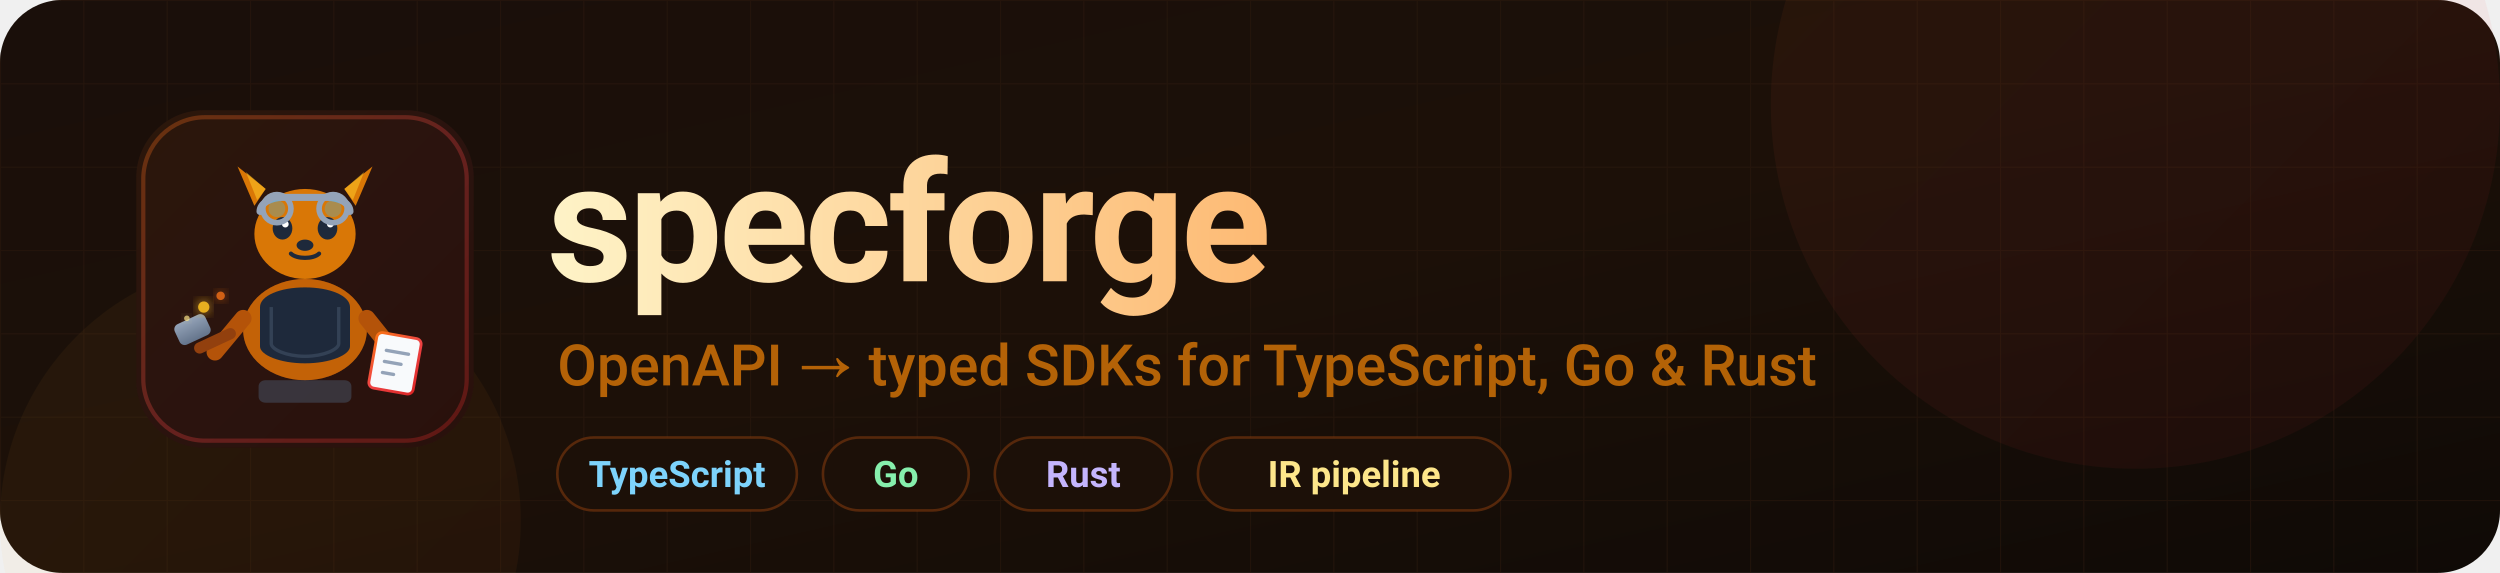
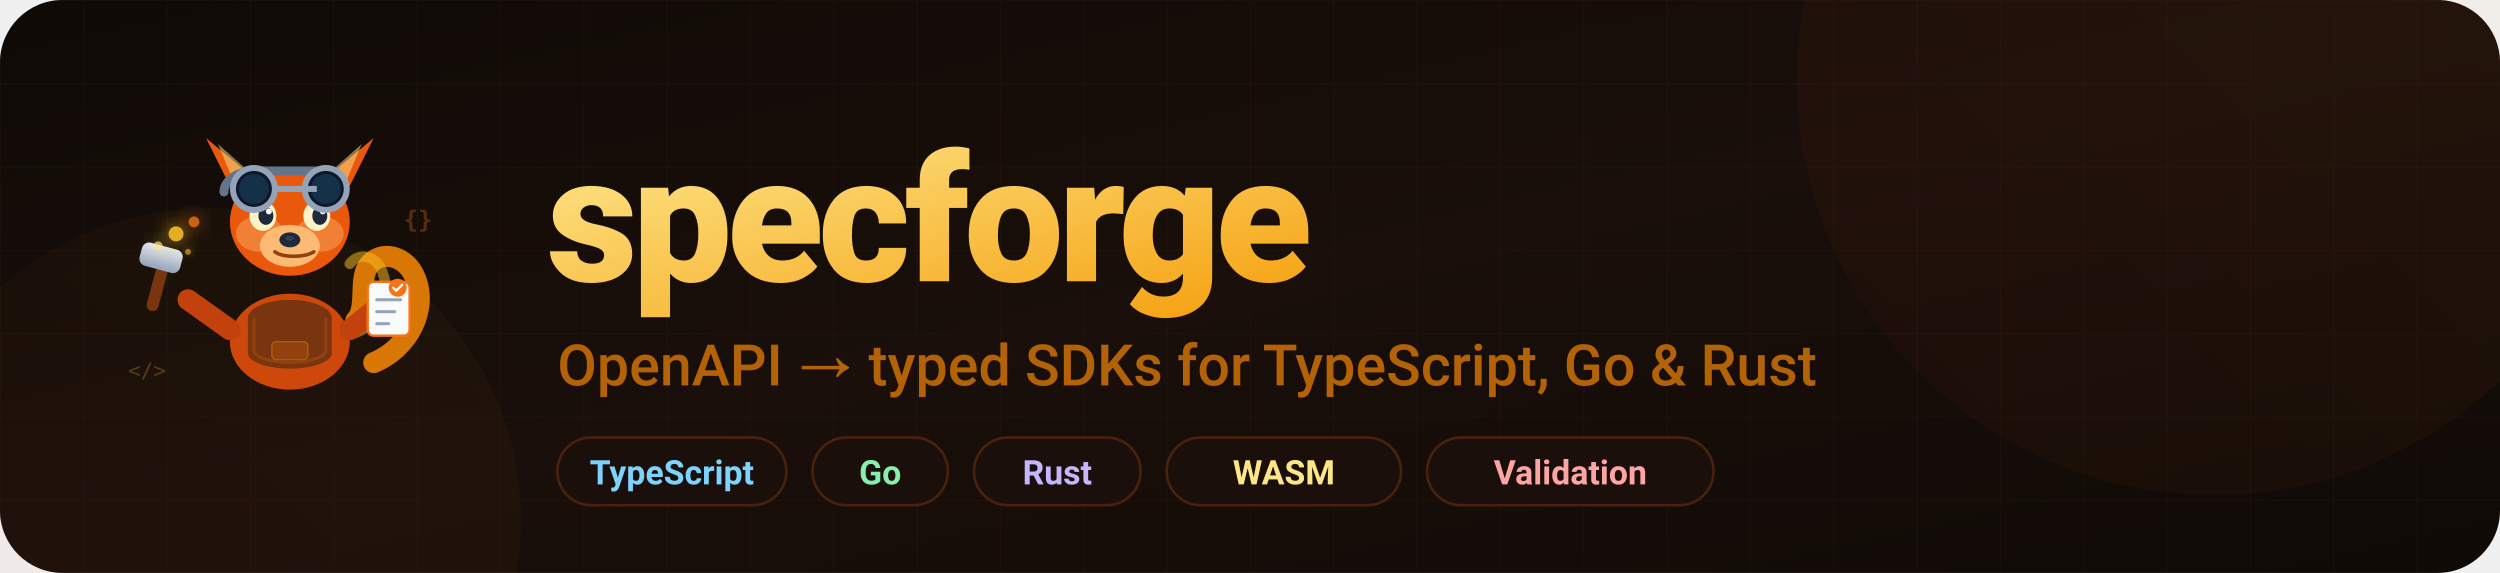
- <svg xmlns="http://www.w3.org/2000/svg" viewBox="0 0 960 220" role="img" aria-label="specforge">
+ <svg xmlns="http://www.w3.org/2000/svg" viewBox="0 0 960 220" role="img" aria-label="specforge — OpenAPI to typed SDKs">
  <defs>
    <linearGradient id="bg" x1="0" y1="0" x2="1" y2="1">
-       <stop offset="0%" stop-color="#1a0f0a" />
-       <stop offset="50%" stop-color="#1c1008" />
+       <stop offset="0%" stop-color="#0f0a06" />
+       <stop offset="50%" stop-color="#1a0f0a" />
      <stop offset="100%" stop-color="#0f0a06" />
    </linearGradient>
-     <linearGradient id="forge" x1="0%" y1="0%" x2="100%" y2="100%">
-       <stop offset="0%" stop-color="#f97316" />
-       <stop offset="50%" stop-color="#ef4444" />
-       <stop offset="100%" stop-color="#dc2626" />
+     <linearGradient id="flame" x1="0%" y1="100%" x2="100%" y2="0%">
+       <stop offset="0%" stop-color="#dc2626" />
+       <stop offset="50%" stop-color="#f97316" />
+       <stop offset="100%" stop-color="#fbbf24" />
    </linearGradient>
-     <linearGradient id="ember" x1="0%" y1="0%" x2="100%" y2="100%">
-       <stop offset="0%" stop-color="#fbbf24" />
-       <stop offset="100%" stop-color="#f97316" />
+     <linearGradient id="gold" x1="0%" y1="0%" x2="100%" y2="100%">
+       <stop offset="0%" stop-color="#fde68a" />
+       <stop offset="100%" stop-color="#f59e0b" />
    </linearGradient>
-     <linearGradient id="text" x1="0%" y1="0%" x2="100%" y2="0%">
-       <stop offset="0%" stop-color="#fef3c7" />
-       <stop offset="100%" stop-color="#fdba74" />
+     <linearGradient id="steel" x1="0%" y1="0%" x2="0%" y2="100%">
+       <stop offset="0%" stop-color="#e2e8f0" />
+       <stop offset="100%" stop-color="#94a3b8" />
    </linearGradient>
-     <linearGradient id="metal" x1="0%" y1="0%" x2="0%" y2="100%">
-       <stop offset="0%" stop-color="#94a3b8" />
-       <stop offset="100%" stop-color="#64748b" />
-     </linearGradient>
-     <filter id="glow" x="-40%" y="-40%" width="180%" height="180%">
+     <filter id="glow" x="-50%" y="-50%" width="200%" height="200%">
      <feGaussianBlur stdDeviation="2" result="b" />
      <feMerge>
        <feMergeNode in="b" />
        <feMergeNode in="SourceGraphic" />
      </feMerge>
    </filter>
+     <filter id="hot" x="-100%" y="-100%" width="300%" height="300%">
+       <feGaussianBlur stdDeviation="3" result="b" />
+       <feMerge>
+         <feMergeNode in="b" />
+         <feMergeNode in="SourceGraphic" />
+       </feMerge>
+     </filter>
    <pattern id="grid" width="32" height="32" patternUnits="userSpaceOnUse">
-       <path d="M32 0H0V32" fill="none" stroke="#2d1a0e" stroke-width="0.8" />
+       <path d="M32 0H0V32" fill="none" stroke="#2d1a0e" stroke-width="0.6" />
    </pattern>
  </defs>
  <rect width="960" height="220" rx="24" fill="url(#bg)" />
-   <rect width="960" height="220" rx="24" fill="url(#grid)" opacity="0.5" />
-   <circle cx="820" cy="40" r="140" fill="url(#forge)" opacity="0.06" />
-   <circle cx="100" cy="200" r="100" fill="url(#ember)" opacity="0.05" />
-   <g transform="translate(48,38) scale(1.08)">
-     <rect x="4" y="4" width="120" height="120" rx="24" fill="#1a0f0a" />
-     <rect x="4" y="4" width="120" height="120" rx="24" fill="url(#forge)" opacity="0.08" />
-     <rect x="6.5" y="6.5" width="115" height="115" rx="22" fill="none" stroke="url(#forge)" stroke-opacity="0.3" stroke-width="1.5" />
-     <ellipse cx="64" cy="82" rx="22" ry="18" fill="#b45309" />
-     <ellipse cx="64" cy="82" rx="22" ry="18" fill="#d97706" opacity="0.4" />
-     <path d="M48 74c0-4 7-7 16-7s16 3 16 7v14c0 3-7 6-16 6s-16-3-16-6z" fill="#1e293b" />
-     <path d="M52 74v13c0 2 5.3 4.5 12 4.5s12-2.5 12-4.5V74" fill="none" stroke="#334155" stroke-width="1.2" />
-     <ellipse cx="64" cy="48" rx="18" ry="16" fill="#d97706" />
-     <path d="M46 38l-6-14 10 8z" fill="#d97706" />
-     <path d="M47 36l-4-10 7 6z" fill="#fbbf24" opacity="0.6" />
-     <path d="M82 38l6-14-10 8z" fill="#d97706" />
-     <path d="M81 36l4-10-7 6z" fill="#fbbf24" opacity="0.6" />
-     <ellipse cx="56" cy="46" rx="3.5" ry="4" fill="#1e293b" />
-     <ellipse cx="72" cy="46" rx="3.5" ry="4" fill="#1e293b" />
-     <circle cx="57" cy="44.5" r="1.2" fill="white" />
-     <circle cx="73" cy="44.5" r="1.2" fill="white" />
-     <ellipse cx="64" cy="52" rx="3" ry="2" fill="#1e293b" />
-     <path d="M59 55c2 2 8 2 10 0" fill="none" stroke="#1e293b" stroke-width="1.5" stroke-linecap="round" />
-     <path d="M48 40c0-3 4-5 8-5h16c4 0 8 2 8 5" fill="none" stroke="#94a3b8" stroke-width="2.5" stroke-linecap="round" />
-     <circle cx="54" cy="39" r="5" fill="none" stroke="#94a3b8" stroke-width="2" />
-     <circle cx="74" cy="39" r="5" fill="none" stroke="#94a3b8" stroke-width="2" />
-     <circle cx="54" cy="39" r="3" fill="#38bdf8" opacity="0.3" />
-     <circle cx="74" cy="39" r="3" fill="#38bdf8" opacity="0.3" />
-     <path d="M42 78l-10 12" stroke="#b45309" stroke-width="6" stroke-linecap="round" />
-     <rect x="24" y="84" width="16" height="4" rx="2" fill="#92400e" transform="rotate(-25 32 86)" />
-     <rect x="18" y="78" width="12" height="8" rx="2" fill="url(#metal)" transform="rotate(-25 24 82)" />
-     <path d="M86 78l8 10" stroke="#b45309" stroke-width="6" stroke-linecap="round" />
-     <rect x="88" y="84" width="16" height="20" rx="2" fill="#f8fafc" transform="rotate(10 96 94)" />
-     <rect x="88" y="84" width="16" height="20" rx="2" fill="none" stroke="url(#forge)" stroke-width="1" transform="rotate(10 96 94)" />
-     <line x1="92" y1="90" x2="100" y2="90" stroke="#94a3b8" stroke-width="1.2" stroke-linecap="round" transform="rotate(10 96 95)" />
-     <line x1="92" y1="94" x2="98" y2="94" stroke="#94a3b8" stroke-width="1.2" stroke-linecap="round" transform="rotate(10 96 95)" />
-     <line x1="92" y1="98" x2="96" y2="98" stroke="#94a3b8" stroke-width="1.2" stroke-linecap="round" transform="rotate(10 96 95)" />
-     <circle cx="28" cy="74" r="2" fill="#fbbf24" filter="url(#glow)" opacity="0.9" />
-     <circle cx="34" cy="70" r="1.5" fill="#f97316" filter="url(#glow)" opacity="0.8" />
-     <circle cx="22" cy="78" r="1" fill="#fde68a" filter="url(#glow)" opacity="0.7" />
-     <path d="M50 100h28c1.5 0 2.5 1 2.5 2.2v3.6c0 1.2-1 2.2-2.5 2.2H50c-1.5 0-2.5-1-2.5-2.2v-3.6c0-1.2 1-2.2 2.5-2.2z" fill="#475569" opacity="0.5" />
+   <rect width="960" height="220" rx="24" fill="url(#grid)" opacity="0.4" />
+   <circle cx="850" cy="30" r="160" fill="url(#flame)" opacity="0.04" />
+   <circle cx="80" cy="200" r="120" fill="url(#flame)" opacity="0.03" />
+   <g transform="translate(40,30) scale(1.15)">
+     <path d="M90 95c12-5 18-18 14-28-3-8-12-10-16-4-3 5 0 14-4 18" fill="none" stroke="#d97706" stroke-width="7" stroke-linecap="round" />
+     <path d="M84 85c8-3 12-12 9-20-2-6-8-7-11-3" fill="none" stroke="#fbbf24" stroke-width="3.5" stroke-linecap="round" opacity="0.5" />
+     <ellipse cx="62" cy="88" rx="20" ry="16" fill="#c2410c" />
+     <ellipse cx="62" cy="88" rx="20" ry="16" fill="#ea580c" opacity="0.3" />
+     <ellipse cx="62" cy="84" rx="12" ry="10" fill="#fed7aa" opacity="0.6" />
+     <path d="M48 80c0-3 6-6 14-6s14 3 14 6v12c0 2.5-6 5-14 5s-14-2.5-14-5z" fill="#78350f" />
+     <path d="M50 80v11c0 2 5.3 4 12 4s12-2 12-4V80" fill="none" stroke="#92400e" stroke-width="1" />
+     <rect x="56" y="88" width="12" height="6" rx="1.5" fill="#92400e" stroke="#a16207" stroke-width="0.5" />
+     <ellipse cx="62" cy="48" rx="20" ry="18" fill="#ea580c" />
+     <ellipse cx="52" cy="52" rx="8" ry="6" fill="#fdba74" opacity="0.4" />
+     <ellipse cx="72" cy="52" rx="8" ry="6" fill="#fdba74" opacity="0.4" />
+     <ellipse cx="62" cy="56" rx="10" ry="7" fill="#fdba74" />
+     <path d="M42 36l-8-16 12 10z" fill="#ea580c" />
+     <path d="M43 34l-5-12 9 8z" fill="#fde68a" opacity="0.5" />
+     <path d="M82 36l8-16-12 10z" fill="#ea580c" />
+     <path d="M81 34l5-12-9 8z" fill="#fde68a" opacity="0.5" />
+     <ellipse cx="53" cy="46" rx="4.5" ry="5" fill="#fef3c7" />
+     <ellipse cx="71" cy="46" rx="4.5" ry="5" fill="#fef3c7" />
+     <ellipse cx="54" cy="46" rx="2.5" ry="3" fill="#1e293b" />
+     <ellipse cx="72" cy="46" rx="2.5" ry="3" fill="#1e293b" />
+     <circle cx="55" cy="44.5" r="1" fill="white" />
+     <circle cx="73" cy="44.5" r="1" fill="white" />
+     <ellipse cx="62" cy="54" rx="3.5" ry="2.5" fill="#1e293b" />
+     <ellipse cx="62" cy="53.5" rx="1.5" ry="0.8" fill="#475569" opacity="0.5" />
+     <path d="M57 58c2.5 2 10 2 13 0" fill="none" stroke="#92400e" stroke-width="1.2" stroke-linecap="round" />
+     <path d="M40 38c0-4 5-7 10-7h20c5 0 10 3 10 7" fill="none" stroke="#64748b" stroke-width="3" stroke-linecap="round" />
+     <circle cx="50" cy="37" r="7" fill="#0f172a" stroke="#94a3b8" stroke-width="2" />
+     <circle cx="50" cy="37" r="5" fill="#38bdf8" opacity="0.15" />
+     <circle cx="74" cy="37" r="7" fill="#0f172a" stroke="#94a3b8" stroke-width="2" />
+     <circle cx="74" cy="37" r="5" fill="#38bdf8" opacity="0.15" />
+     <path d="M57 37h14" stroke="#94a3b8" stroke-width="2" />
+     <path d="M42 84l-14-10" stroke="#c2410c" stroke-width="7" stroke-linecap="round" />
+     <rect x="16" y="60" width="4" height="18" rx="2" fill="#78350f" transform="rotate(15 18 69)" />
+     <rect x="12" y="56" width="14" height="8" rx="2.5" fill="url(#steel)" transform="rotate(15 19 60)" />
+     <path d="M82 84l10-8" stroke="#c2410c" stroke-width="7" stroke-linecap="round" />
+     <rect x="88" y="68" width="14" height="18" rx="2" fill="#f8fafc" />
+     <rect x="88" y="68" width="14" height="18" rx="2" fill="none" stroke="#f97316" stroke-width="0.8" />
+     <line x1="91" y1="74" x2="99" y2="74" stroke="#94a3b8" stroke-width="1" stroke-linecap="round" />
+     <line x1="91" y1="78" x2="97" y2="78" stroke="#94a3b8" stroke-width="1" stroke-linecap="round" />
+     <line x1="91" y1="82" x2="95" y2="82" stroke="#94a3b8" stroke-width="1" stroke-linecap="round" />
+     <circle cx="98" cy="70" r="3" fill="#f97316" />
+     <path d="M96.5 70l1 1 2-2" fill="none" stroke="white" stroke-width="0.8" stroke-linecap="round" stroke-linejoin="round" />
+     <circle cx="24" cy="52" r="2.5" fill="#fbbf24" filter="url(#hot)" opacity="0.9" />
+     <circle cx="30" cy="48" r="1.8" fill="#f97316" filter="url(#hot)" opacity="0.8" />
+     <circle cx="18" cy="56" r="1.5" fill="#fde68a" filter="url(#hot)" opacity="0.7" />
+     <circle cx="28" cy="58" r="1" fill="#fbbf24" filter="url(#glow)" opacity="0.6" />
+     <text x="100" y="50" font-family="monospace" font-size="8" fill="#f97316" opacity="0.3" font-weight="bold">{}</text>
+     <text x="8" y="100" font-family="monospace" font-size="7" fill="#fbbf24" opacity="0.25">&lt;/&gt;</text>
  </g>
-   <text x="210" y="108" font-family="ui-sans-serif, system-ui, -apple-system, Segoe UI, Roboto, Helvetica, Arial" font-size="64" font-weight="750" fill="url(#text)" letter-spacing="-1.5">specforge</text>
+   <text x="210" y="108" font-family="ui-sans-serif, system-ui, -apple-system, Segoe UI, Roboto, Helvetica, Arial" font-size="68" font-weight="800" fill="url(#gold)" letter-spacing="-2">specforge</text>
  <text x="214" y="148" font-family="ui-sans-serif, system-ui, -apple-system, Segoe UI, Roboto, Helvetica, Arial" font-size="22" font-weight="500" fill="#d97706" opacity="0.8">OpenAPI → typed SDKs for TypeScript, Go &amp; Rust</text>
-   <g font-family="ui-sans-serif, system-ui, Segoe UI, Roboto, Helvetica, Arial" font-size="14" font-weight="600">
-     <rect x="214" y="168" width="92" height="28" rx="14" fill="#1c1008" stroke="#92400e" stroke-opacity="0.5" />
-     <text x="260" y="187" text-anchor="middle" fill="#7dd3fc">TypeScript</text>
-     <rect x="316" y="168" width="56" height="28" rx="14" fill="#1c1008" stroke="#92400e" stroke-opacity="0.5" />
-     <text x="344" y="187" text-anchor="middle" fill="#86efac">Go</text>
-     <rect x="382" y="168" width="68" height="28" rx="14" fill="#1c1008" stroke="#92400e" stroke-opacity="0.5" />
-     <text x="416" y="187" text-anchor="middle" fill="#c4b5fd">Rust</text>
-     <rect x="460" y="168" width="120" height="28" rx="14" fill="#1c1008" stroke="#92400e" stroke-opacity="0.5" />
-     <text x="520" y="187" text-anchor="middle" fill="#fde68a">IR pipeline</text>
+   <g font-family="ui-sans-serif, system-ui, Segoe UI, Roboto, Helvetica, Arial" font-size="13" font-weight="600">
+     <rect x="214" y="168" width="88" height="26" rx="13" fill="#1a0f0a" stroke="#92400e" stroke-opacity="0.4" />
+     <text x="258" y="186" text-anchor="middle" fill="#7dd3fc">TypeScript</text>
+     <rect x="312" y="168" width="52" height="26" rx="13" fill="#1a0f0a" stroke="#92400e" stroke-opacity="0.4" />
+     <text x="338" y="186" text-anchor="middle" fill="#86efac">Go</text>
+     <rect x="374" y="168" width="64" height="26" rx="13" fill="#1a0f0a" stroke="#92400e" stroke-opacity="0.4" />
+     <text x="406" y="186" text-anchor="middle" fill="#c4b5fd">Rust</text>
+     <rect x="448" y="168" width="90" height="26" rx="13" fill="#1a0f0a" stroke="#92400e" stroke-opacity="0.4" />
+     <text x="493" y="186" text-anchor="middle" fill="#fde68a">WASM</text>
+     <rect x="548" y="168" width="110" height="26" rx="13" fill="#1a0f0a" stroke="#92400e" stroke-opacity="0.4" />
+     <text x="603" y="186" text-anchor="middle" fill="#fca5a5">Validation</text>
  </g>
</svg>
